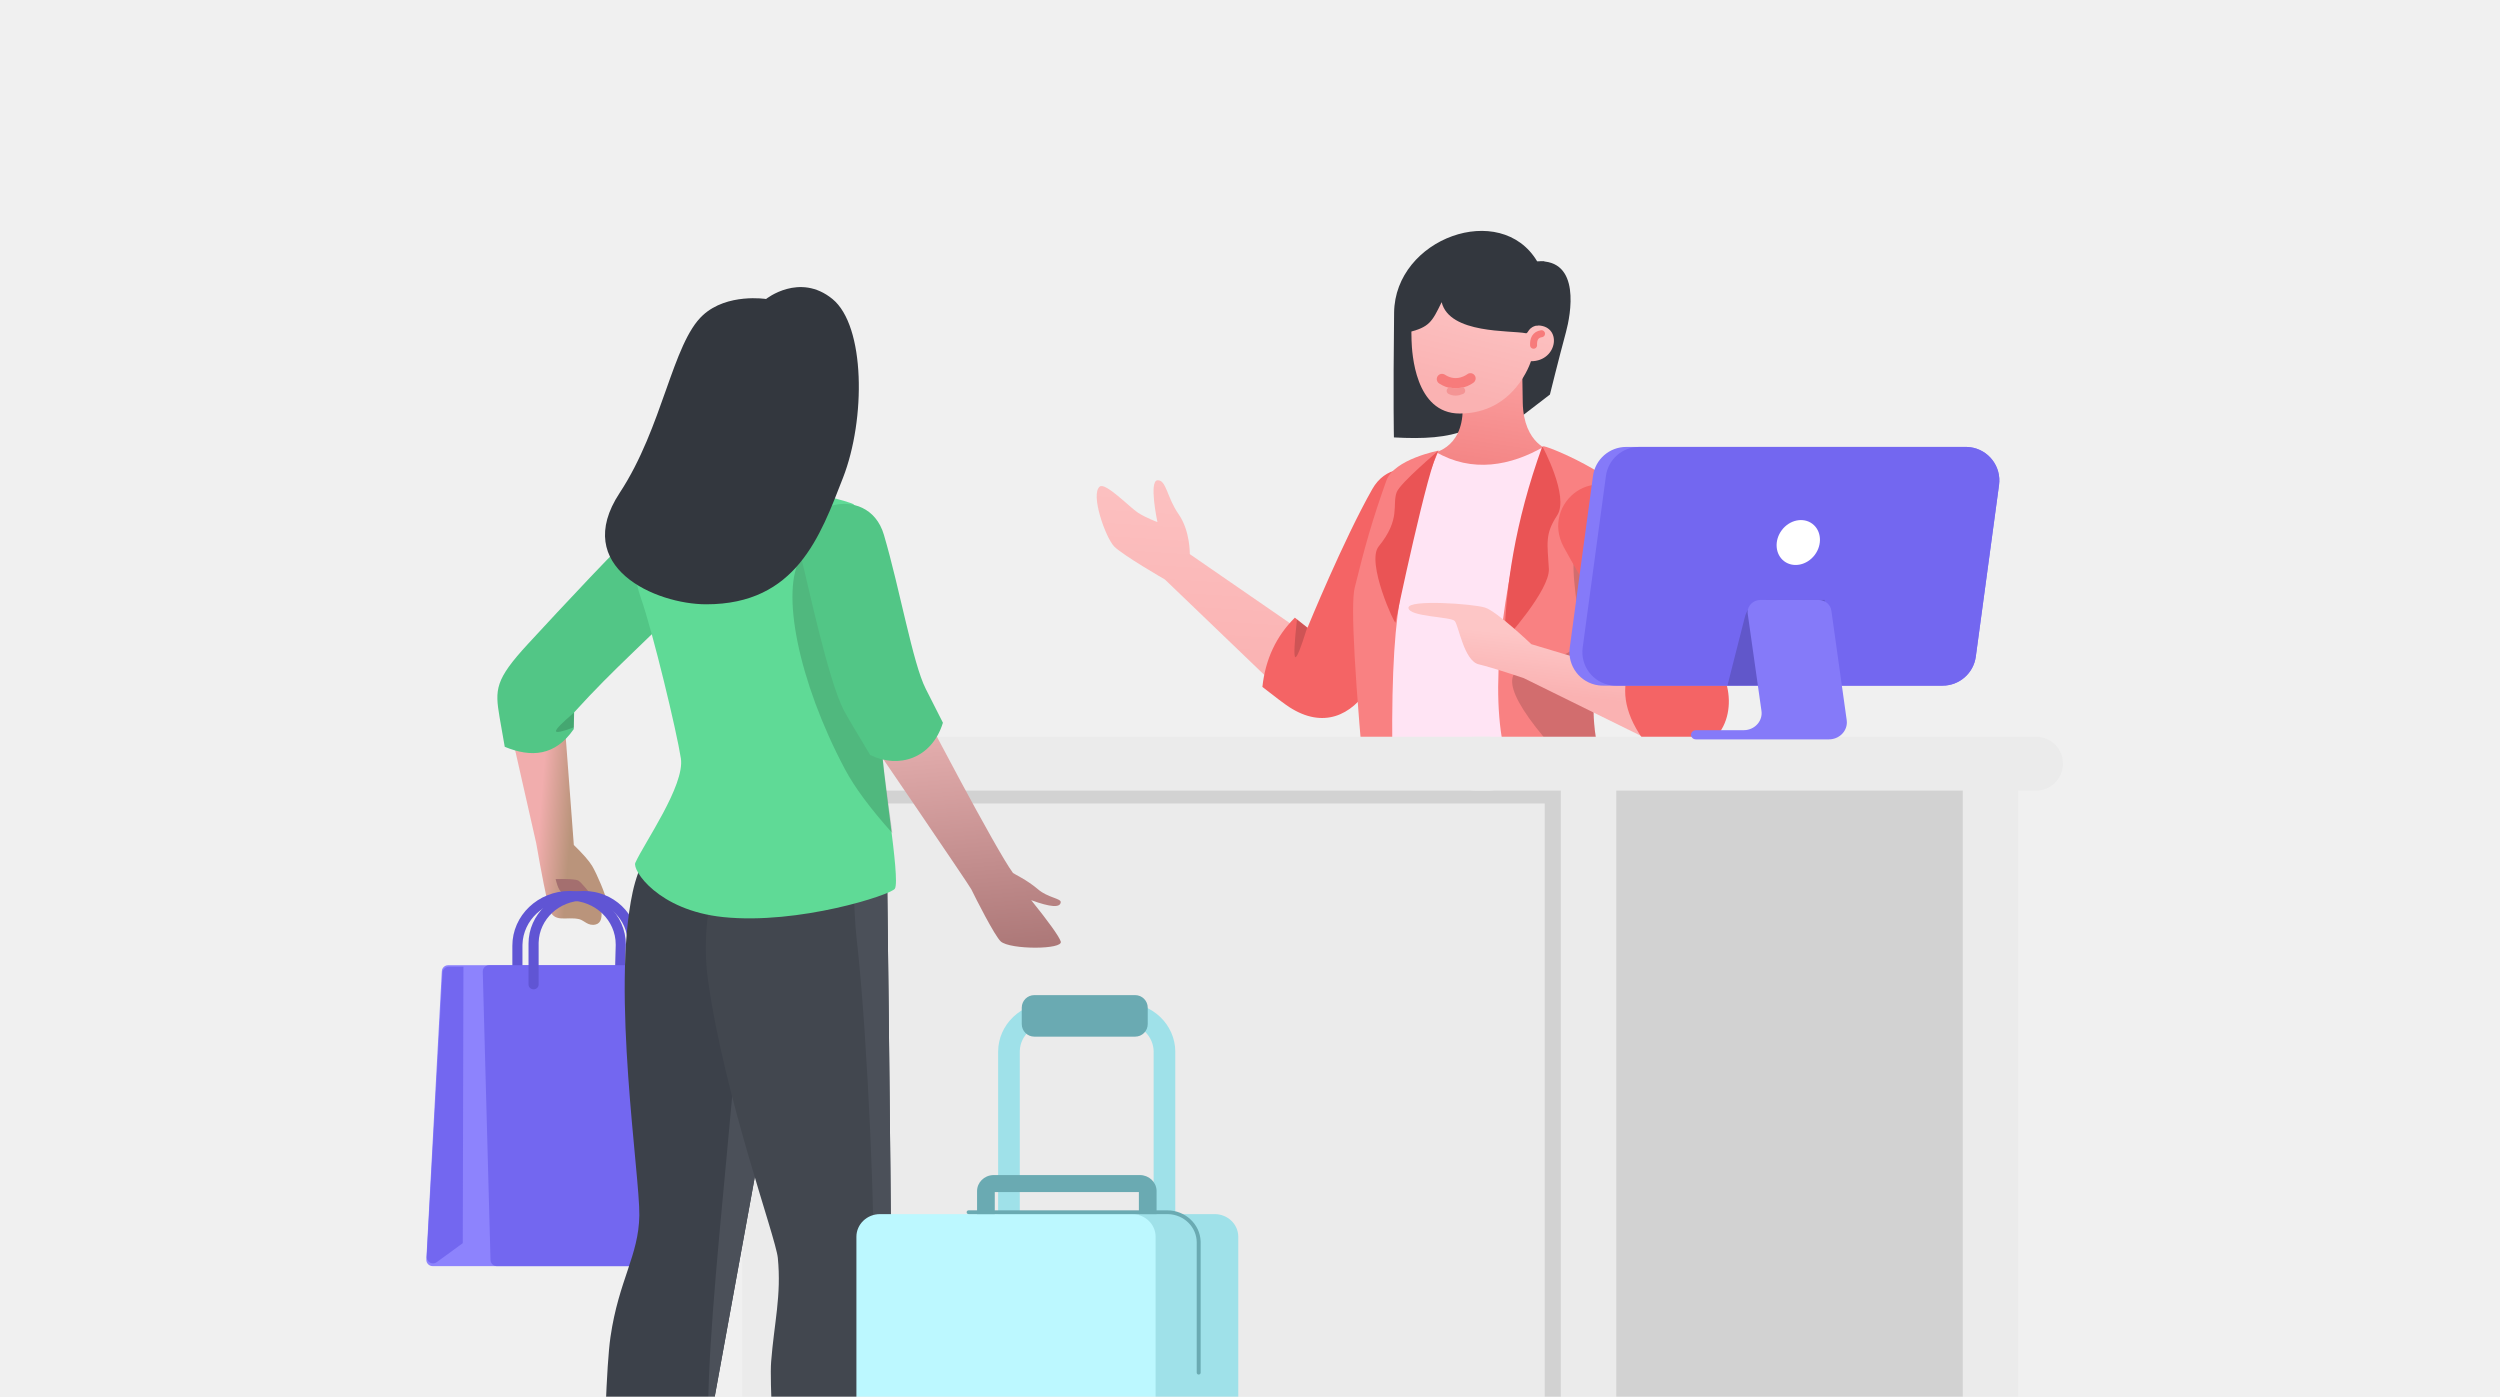
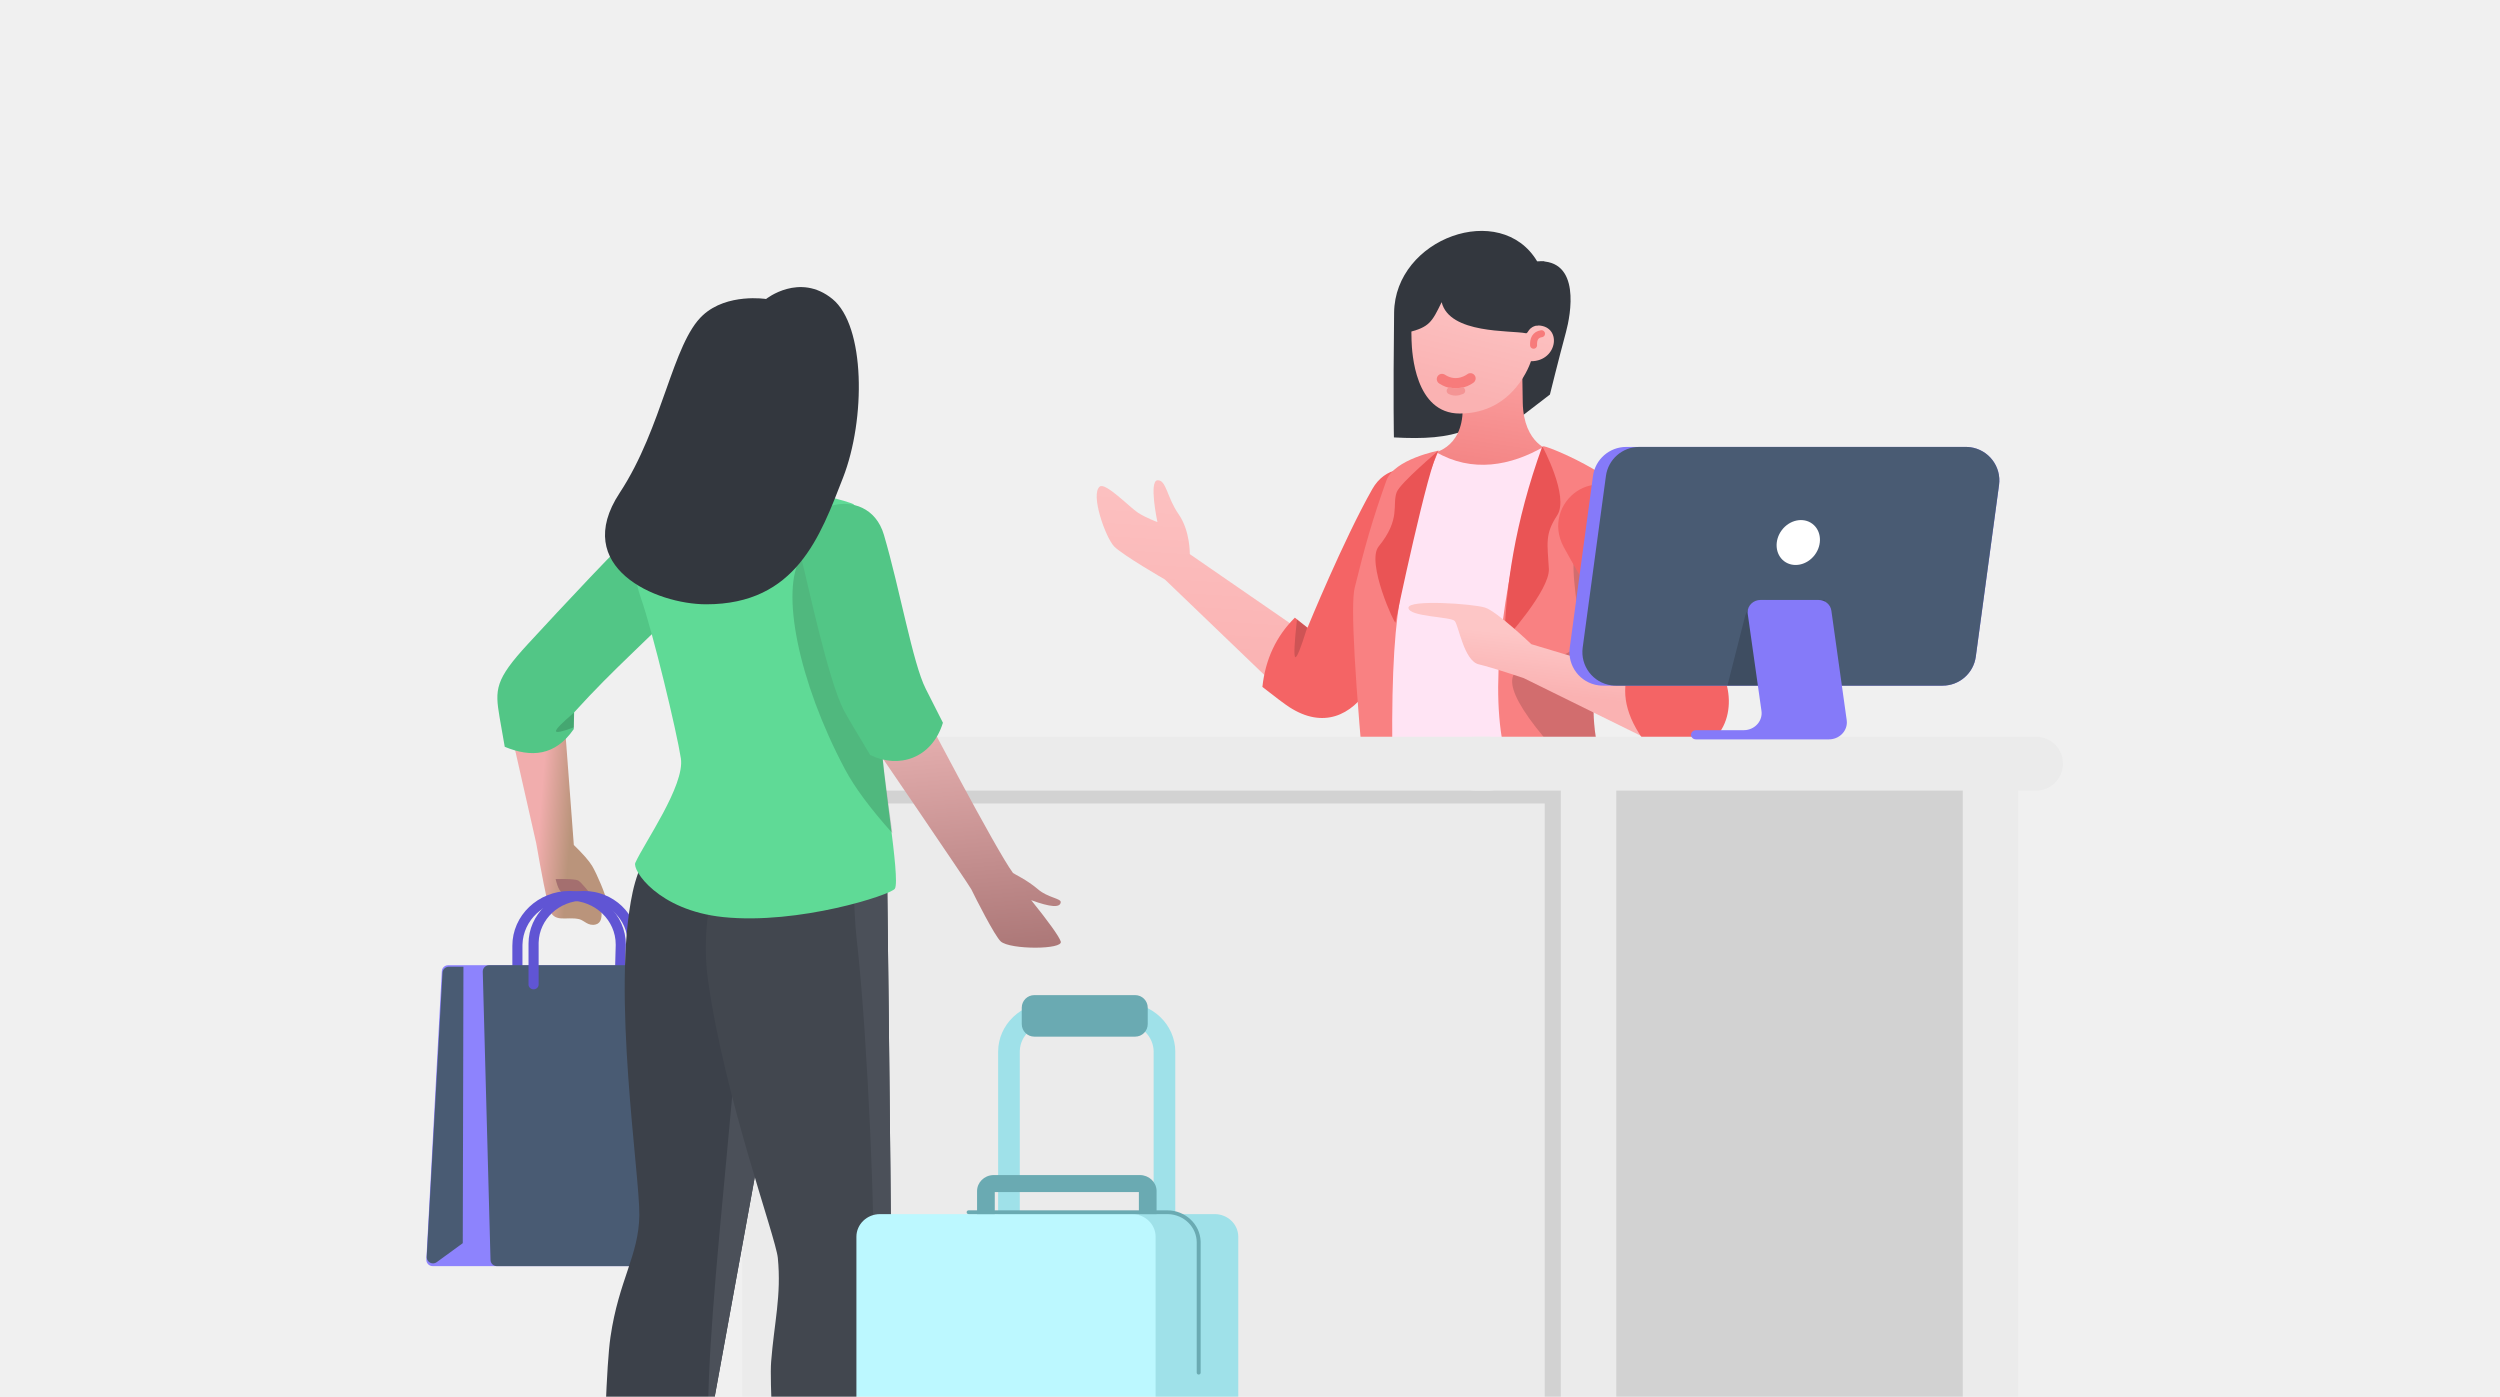
<svg xmlns="http://www.w3.org/2000/svg" xmlns:xlink="http://www.w3.org/1999/xlink" width="358px" height="200px" viewBox="0 0 358 200" version="1.1">
  <defs>
    <path d="M6,0 L352,0 C355.314,-6.08718376e-16 358,2.686 358,6 L358,200 L358,200 L0,200 L0,6 C-4.05812251e-16,2.686 2.686,6.08718376e-16 6,0 Z" id="path-1" />
    <linearGradient x1="100%" y1="28.702%" x2="100%" y2="138.491%" id="linearGradient-3">
      <stop stop-color="#7E1939" offset="0%" />
      <stop stop-color="#E35785" offset="100%" />
    </linearGradient>
    <linearGradient x1="100%" y1="28.702%" x2="100%" y2="96.604%" id="linearGradient-4">
      <stop stop-color="#9C2248" offset="0%" />
      <stop stop-color="#E35785" offset="100%" />
    </linearGradient>
    <linearGradient x1="42.833%" y1="-28.186%" x2="50%" y2="91.05%" id="linearGradient-5">
      <stop stop-color="#FDC6C6" offset="0%" />
      <stop stop-color="#FAB2B2" offset="100%" />
    </linearGradient>
    <linearGradient x1="44.771%" y1="-28.186%" x2="62.919%" y2="121.547%" id="linearGradient-6">
      <stop stop-color="#FFAFAF" offset="0%" />
      <stop stop-color="#F07777" offset="100%" />
    </linearGradient>
    <linearGradient x1="31.713%" y1="-1.016%" x2="55.144%" y2="86.96%" id="linearGradient-7">
      <stop stop-color="#FDC6C6" offset="0%" />
      <stop stop-color="#FAB2B2" offset="100%" />
    </linearGradient>
    <linearGradient x1="42.314%" y1="24.938%" x2="50%" y2="63.158%" id="linearGradient-8">
      <stop stop-color="#FDC6C6" offset="0%" />
      <stop stop-color="#FAB2B2" offset="100%" />
    </linearGradient>
    <linearGradient x1="40.233%" y1="35.954%" x2="59.343%" y2="59.89%" id="linearGradient-9">
      <stop stop-color="#F1ADAD" offset="0%" />
      <stop stop-color="#BA947B" offset="100%" />
    </linearGradient>
    <linearGradient x1="43.599%" y1="-28.186%" x2="50%" y2="111.154%" id="linearGradient-10">
      <stop stop-color="#FDC6C6" offset="0%" />
      <stop stop-color="#A47070" offset="100%" />
    </linearGradient>
    <linearGradient x1="46.493%" y1="-28.186%" x2="50%" y2="111.154%" id="linearGradient-11">
      <stop stop-color="#FDC6C6" offset="0%" />
      <stop stop-color="#A47070" offset="100%" />
    </linearGradient>
  </defs>
  <g id="📝-Pages-New" stroke="none" stroke-width="1" fill="none" fill-rule="evenodd">
    <g id="Knowledge-Base" transform="translate(-288, -445)">
      <g id="Illustration" transform="translate(288, 445)">
        <mask id="mask-2" fill="white">
          <use xlink:href="#path-1" />
        </mask>
        <g id="Mask" />
        <g mask="url(#mask-2)">
          <g transform="translate(61, 32)">
            <g id="Wom2.4" transform="translate(141, 109) scale(-1, 1) translate(-141, -109) translate(95, 0.5)">
              <g id="LLeg" transform="translate(27.06185, 78.22868)">
                <path d="M-6.88594311e-15,4.37589234e-14 C-6.88594311e-15,4.37589234e-14 6.481,59.226 7.01,64.638 C7.539,70.049 6.481,73.968 6.047,79.557 C5.614,85.146 7.701,120.3 7.701,120.3 C10.77,122.06 14.422,122.405 19.065,120.353 C19.065,120.353 23.329,76.56 23.288,66.586 C23.263,60.636 23.912,0.668 23.912,0.668 L-6.88594311e-15,4.37589234e-14 Z" id="Path" fill="url(#linearGradient-3)" />
                <ellipse id="Oval" fill-opacity="0.192" fill="#FFFFFF" transform="translate(19.72723, 67.04502) rotate(3) translate(-19.72723, -67.04502) " cx="19.727" cy="67.045" rx="2.584" ry="4.004" />
                <path d="M10.356,65.124 C10.888,68.87 9.458,75.967 6.066,86.414 L6.023,84.697 C5.975,82.425 5.973,80.654 6.039,79.671 L6.047,79.557 C6.467,74.154 7.469,70.312 7.058,65.174 L6.969,64.224 C6.746,62.034 6.056,55.61 5.19,47.622 L5.665,48.927 C8.293,56.213 9.857,61.612 10.356,65.124 Z" id="Path" fill-opacity="0.192" fill="#FFFFFF" />
              </g>
              <g id="RLeg" transform="translate(6.460736, 75.74981)">
                <path d="M16.46,0 C16.46,0 9.389,5.966 7.532,14.537 C4.438,28.825 5.995,55.214 5.903,61 C5.816,66.787 3.593,70.278 2.401,78.46 C1.209,86.642 2.389,123.207 2.389,123.207 C5.549,124.992 8.977,125.12 12.745,123.1 L34.878,1.908 L16.46,0 Z" id="Path" fill="url(#linearGradient-4)" />
                <ellipse id="Oval" fill-opacity="0.192" fill="#FFFFFF" transform="translate(17.53921, 68.2922) rotate(5) translate(-17.53921, -68.2922) " cx="17.539" cy="68.292" rx="2.906" ry="4.621" />
                <path d="M11.749,5.325 L14.511,5.681 C12.084,10.027 10.858,19.938 10.833,35.414 L10.833,35.905 C10.833,59.305 6.321,67.548 4.505,77.622 L4.451,77.927 C3.364,84.174 2.55,94.185 2.008,107.959 L1.953,104.544 C1.802,94.138 1.799,82.595 2.401,78.46 C3.593,70.278 5.816,66.787 5.903,61 L5.907,60.425 C5.906,53.641 4.53,28.396 7.532,14.537 C8.316,10.917 10.03,7.762 11.749,5.325 Z" id="Path" fill-opacity="0.192" fill="#FFFFFF" />
              </g>
              <g id="LArm" transform="translate(41.03859, 34.68479)">
                <path d="M36.581,12.166 C36.581,12.166 36.514,8.825 38.192,6.436 C39.87,4.046 39.937,1.508 41.207,1.591 C42.477,1.674 41.219,7.574 41.219,7.574 C41.219,7.574 42.83,6.987 43.988,6.245 C45.145,5.503 48.655,1.844 49.475,2.492 C50.866,3.597 48.626,9.828 47.406,11.074 C46.182,12.321 40.142,15.803 40.142,15.803 L22.352,32.886 L19.692,23.817 L36.581,12.166 Z" id="Path" fill="url(#linearGradient-5)" />
                <path d="M0.999,10.658 C3.742,16.721 8.763,27.858 10.833,31.181 C13.427,35.343 17.518,37.176 22.307,34.089 C22.975,33.658 24.268,32.689 26.187,31.183 C25.761,27.228 24.211,23.922 21.539,21.265 C20.329,22.218 19.724,22.695 19.724,22.695 C19.724,22.695 14.578,10.12 10.438,2.835 C6.852,-3.468 -3.175,1.44 0.999,10.658 Z" id="Path" fill="#F46465" />
                <path d="M19.778,22.702 C20.699,25.681 21.268,27.085 21.483,26.912 C21.698,26.74 21.616,24.947 21.236,21.534 L19.778,22.702 Z" id="Path" fill-opacity="0.16" fill="#000000" />
              </g>
              <g id="Head" transform="translate(22.61257, 0)">
                <path d="M7.573,21.808 L7.573,27.173 L3.44,24.001 C3.44,24.001 2.17,18.861 1.137,15.043 C0.489,12.649 -1.09,4.547 5.265,4.927 C10.471,-3.821 25.632,1.593 25.752,12.28 C25.898,25.133 25.779,30.138 25.779,30.138 C17.206,30.607 12.381,29.425 7.573,21.808 Z" id="Path" fill="#33373E" />
                <path d="M3.351,32.023 C3.351,32.023 7.196,31.162 7.329,25.157 C7.462,19.152 7.369,17.102 7.369,17.102 L15.837,16.957 C15.837,16.957 15.93,23.649 15.931,26.07 C15.935,31.956 20.475,32.438 20.475,32.438 C20.475,32.438 19.699,37.295 12.026,37.706 C6.034,38.027 3.351,32.023 3.351,32.023 Z" id="Path" fill="url(#linearGradient-6)" />
                <path d="M5.395,14.104 C1.617,13.964 2.233,19.236 6.157,19.229 C6.157,19.229 8.437,26.718 16.351,26.718 C22.778,26.718 23.196,17.99 23.254,16.248 C23.317,14.392 23.325,8.292 23.325,8.292 L5.248,8.284 L5.395,14.104 Z" id="Path" fill="url(#linearGradient-7)" />
                <path d="M5.102,14.069 C6.668,14.315 6.478,15.303 6.904,15.217 C9.065,14.779 17.816,15.357 18.943,10.77 C20.345,13.636 20.687,14.34 23.774,15.109 L23.774,6.712 L4.249,4.927 C4.249,4.927 4.552,13.982 5.102,14.069 Z" id="Path" fill="#33373E" />
                <path d="M14.961,21.057 C14.961,21.057 16.284,23.087 18.8,22.407" id="Path" stroke="#F77B7B" stroke-width="1.5" stroke-linecap="round" transform="translate(16.88053, 21.80175) rotate(-18) translate(-16.88053, -21.80175) " />
                <path d="M16.066,23.478 C16.661,23.715 17.226,23.714 17.721,23.439" id="Path" stroke="#F49494" stroke-linecap="round" transform="translate(16.89376, 23.54516) rotate(2) translate(-16.89376, -23.54516) " />
                <path d="M5.578,17.034 C5.806,16.219 5.693,15.504 4.842,15.169" id="Path-8" stroke="#F77B7B" stroke-linecap="round" transform="translate(5.261431, 16.10127) rotate(-13) translate(-5.261431, -16.10127) " />
              </g>
              <g id="Body" transform="translate(12.92147, 30.7926)">
                <path d="M13.901,0.616 C18.726,3.433 24.304,4.465 29.496,1.407 C37.97,17.333 40.082,36.336 38.044,57.34 C25.687,62.003 15.302,61.086 6.461,55.756 L13.901,0.616 Z" id="Path" fill="#FFE4F4" />
                <path d="M14.112,0.629 C22.103,25.581 26.895,60.956 1.938,54.802 C15.195,31.535 -2.827,21.063 1.258,9.038 C2.655,4.927 14.008,0.306 14.112,0.629 Z" id="Path" fill="#F98182" />
                <path d="M5.099,10.99 C14.131,12.289 6.685,27.321 9.667,29.585 C12.648,31.85 17.837,32.094 18.396,33.477 C19.521,36.258 14.085,43.277 2.089,54.534 L1.938,54.802 C13.486,34.534 1.3,23.976 0.666,13.642 C2.004,11.641 3.482,10.758 5.099,10.99 Z" id="Path" fill-opacity="0.16" fill="#000000" />
                <path d="M14.22,0.616 C14.22,0.616 10.314,7.804 12.094,10.51 C13.869,13.215 13.492,14.468 13.282,18.161 C13.109,21.236 19.655,28.438 19.655,28.438 C19.463,21.029 18.209,11.626 14.22,0.616 Z" id="Path" fill="#EA5455" />
                <path d="M29.073,1.232 C32.123,8.522 33.589,14.243 34.956,24.944 C35.716,30.886 35.906,39.987 35.526,52.249 L39.294,52.955 C41.09,34.012 41.688,23.321 41.088,20.882 C39.576,14.742 38.552,11.155 36.556,5.543 C35.457,2.462 29.073,1.232 29.073,1.232 Z" id="Path" fill="#F98182" />
                <path d="M29.073,1.232 C29.073,1.232 34.563,5.859 35.069,7.181 C35.76,8.984 34.438,11.016 37.646,14.948 C39.507,17.223 35.266,26.361 35.247,25.845 C35.247,25.703 30.493,3.088 29.073,1.232 Z" id="Path" fill="#EA5455" />
              </g>
              <g id="RArm" transform="translate(0, 36.88954)">
                <path d="M28.712,22.859 C28.712,22.859 33.632,18.163 35.336,17.618 C37.04,17.073 46.373,16.418 46.31,17.65 C46.239,18.969 40.233,18.893 39.677,19.542 C39.122,20.191 38.349,25.243 36.25,25.741 C34.155,26.239 29.811,27.713 29.811,27.713 L10.478,37.235 L12.538,27.714 L28.712,22.859 Z" id="Path" fill="url(#linearGradient-8)" />
                <path d="M13.903,2.975 C8.039,10.865 3.032,22.883 1.11,27.568 C-0.812,32.253 1.127,39.32 9.578,37.933 C10.248,37.823 11.129,37.565 12.221,37.161 C15.328,33.1 15.873,29.614 14.713,26.511 C13.985,26.804 13.62,26.95 13.62,26.95 C13.62,26.95 22.02,12.759 24.071,8.954 C27.497,2.6 19.069,-3.976 13.903,2.975 Z" id="Path" fill="#F46465" />
                <path d="M13.62,26.95 C10.776,28.275 9.533,28.646 9.89,28.063 C10.248,27.48 12.033,26.19 15.245,24.192 L13.62,26.95 Z" id="Path" fill-opacity="0.16" fill="#000000" />
              </g>
            </g>
            <g id="Group-25" transform="translate(37, 73.5)">
              <polygon id="Rectangle" fill="#EBEBEB" points="179.554 2.572 191.016 2.572 191.016 146.657 179.554 146.657" />
              <polygon id="Rectangle" fill="#D2D2D2" points="115.333 2.572 183.071 2.572 183.071 146.657 115.333 146.657" />
              <polygon id="Rectangle" fill="#EBEBEB" points="121.988 2.572 133.451 2.572 133.451 146.657 121.988 146.657" />
              <polygon id="Rectangle" fill="#D2D2D2" points="122.924 2.572 125.505 2.572 125.505 146.657 122.924 146.657" />
              <polygon id="Rectangle" fill="#EBEBEB" points="111.74 2.572 123.203 2.572 123.203 146.657 111.74 146.657" />
              <polygon id="Rectangle" fill="#EBEBEB" points="8.3 2.572 115.258 2.572 115.258 146.657 8.3 146.657" />
              <polygon id="Rectangle" fill="#D2D2D2" points="8.224 1.837 125.303 1.837 125.303 9.555 8.224 9.555" />
              <path d="M3.859,0 L115.118,0 C117.25,4.47172551e-15 118.977,1.728 118.977,3.859 C118.977,5.99 117.25,7.718 115.118,7.718 L3.859,7.718 C1.728,7.718 2.60988004e-16,5.99 0,3.859 C-2.60988004e-16,1.728 1.728,3.91482006e-16 3.859,0 Z" id="Rectangle" fill="#EBEBEB" />
              <path d="M113.296,0 L193.559,0 C195.69,-1.58910568e-14 197.418,1.728 197.418,3.859 C197.418,5.99 195.69,7.718 193.559,7.718 L113.296,7.718 C111.165,7.718 109.438,5.99 109.438,3.859 C109.438,1.728 111.165,3.91482006e-16 113.296,0 Z" id="Rectangle" fill="#EBEBEB" />
            </g>
            <g id="Desktop1" transform="translate(194.5, 53) scale(-1, 1) translate(-194.5, -53) translate(163, 32)">
              <path d="M5.494,-5.53605471e-14 L54.126,-5.53605471e-14 C56.528,-5.66899778e-14 58.56,1.776 58.883,4.156 L62.211,28.74 C62.567,31.367 60.726,33.785 58.099,34.141 C57.885,34.17 57.67,34.184 57.455,34.184 L8.822,34.184 C6.42,34.184 4.388,32.409 4.066,30.028 L0.737,5.444 C0.381,2.817 2.223,0.399 4.85,0.043 C5.063,0.015 5.278,-5.70973333e-14 5.494,-5.53605471e-14 Z" id="Rectangle" fill="#857AF9" />
-               <path d="M5.494,-5.53605471e-14 L52.275,-5.53605471e-14 C54.677,-6.00687253e-14 56.709,1.776 57.031,4.156 L60.36,28.74 C60.716,31.367 58.874,33.785 56.247,34.141 C56.034,34.17 55.819,34.184 55.603,34.184 L8.822,34.184 C6.42,34.184 4.388,32.409 4.066,30.028 L0.737,5.444 C0.381,2.817 2.223,0.399 4.85,0.043 C5.063,0.015 5.278,-5.70973333e-14 5.494,-5.53605471e-14 Z" id="Rectangle" fill="#7367F0" />
+               <path d="M5.494,-5.53605471e-14 L52.275,-5.53605471e-14 C54.677,-6.00687253e-14 56.709,1.776 57.031,4.156 L60.36,28.74 C60.716,31.367 58.874,33.785 56.247,34.141 C56.034,34.17 55.819,34.184 55.603,34.184 L8.822,34.184 C6.42,34.184 4.388,32.409 4.066,30.028 L0.737,5.444 C0.381,2.817 2.223,0.399 4.85,0.043 C5.063,0.015 5.278,-5.70973333e-14 5.494,-5.53605471e-14 Z" id="Rectangle" fill="#495B73" />
              <path d="M25.714,21.913 L34.026,21.913 C35.49,21.913 36.767,22.906 37.127,24.324 L39.635,34.184 L39.635,34.184 L25.714,34.087 L25.714,21.913 Z" id="Rectangle" fill-opacity="0.16" fill="#000000" />
              <ellipse id="Oval" fill="#FFFFFF" transform="translate(29.4862, 13.68903) rotate(-37) translate(-29.4862, -13.68903) " cx="29.486" cy="13.689" rx="2.952" ry="3.355" />
              <path d="M34.89,21.913 C35.913,21.913 36.742,22.698 36.742,23.666 C36.742,23.736 36.737,23.806 36.729,23.875 L34.757,37.805 C34.568,39.138 35.557,40.363 36.964,40.542 C37.077,40.556 37.191,40.563 37.306,40.563 L44.151,40.563 C44.535,40.563 44.846,40.858 44.846,41.221 C44.846,41.584 44.535,41.878 44.151,41.878 L25.101,41.878 C23.681,41.878 22.529,40.788 22.529,39.443 C22.529,39.336 22.537,39.229 22.552,39.123 L24.747,23.457 C24.859,22.576 25.648,21.913 26.585,21.913 L34.89,21.913 Z" id="Path" fill="#857AF9" />
            </g>
            <g id="Wom4.7" transform="translate(46, 114.5) scale(-1, 1) translate(-46, -114.5) translate(0, 8.5)">
              <g id="RArm" transform="translate(50.82518, 32.53227)">
                <g id="Group-10" transform="translate(21.76113, 42.48585) scale(-1, 1) rotate(-15) translate(-21.76113, -42.48585) translate(16.26113, 24.48585)">
                  <path d="M5.778,23.755 C6.712,25.319 7.297,26.507 7.533,27.316 C7.888,28.53 8.388,32.052 8.222,32.729 C8.111,33.181 7.776,33.387 7.218,33.348 C7.098,34.823 6.652,35.56 5.878,35.56 C4.75,35.56 4.41,34.559 3.788,34.22 C2.099,33.303 0.022,33.923 0.022,31.515 C0.022,29.909 0.229,26.77 0.643,22.097 L1.484,0.553 L10.008,1.369 L5.778,23.755 Z" id="Path-17" fill="url(#linearGradient-9)" />
                  <path d="M7.218,33.348 C6.089,30.618 5.376,29.114 5.077,28.838 C4.779,28.561 3.753,28.214 1.999,27.796 C1.954,29.191 2.176,29.95 2.664,30.075 C3.056,30.175 4.957,31.289 5.932,31.953 C6.263,32.178 6.692,32.643 7.218,33.348 Z" id="Path-18" fill="#A46F6F" />
                </g>
                <path d="M10.101,2.065 C2.983,-4.102 -3.95,4.865 2.662,11.653 C10.052,19.242 13.981,22.39 19.957,28.978 C19.957,28.978 19.976,29.779 20.015,31.379 C22.683,35.242 26.105,35.471 29.896,33.91 C30.27,31.801 30.515,30.398 30.632,29.701 C31.305,25.691 31.326,24.331 26.53,19.137 C21.734,13.944 13.191,4.742 10.101,2.065 Z" id="Path" fill="#52C686" />
                <path d="M19.994,29.03 C21.706,30.489 22.562,31.362 22.562,31.651 C22.562,31.94 21.706,31.764 19.994,31.123 L19.994,29.03 Z" id="Path-24" fill-opacity="0.16" fill="#000000" />
              </g>
              <g id="Group-72" transform="translate(70.5, 114.0481) scale(-1, 1) translate(-70.5, -114.0481) translate(49, 86.54812)">
                <path d="M3.169,11.171 L35.578,11.171 C36.075,11.171 36.478,11.574 36.478,12.071 L36.478,53.361 C36.478,53.858 36.075,54.261 35.578,54.261 L0.95,54.261 C0.453,54.261 0.05,53.858 0.05,53.361 C0.05,53.345 0.05,53.329 0.051,53.313 L2.27,12.023 C2.296,11.546 2.691,11.171 3.169,11.171 Z" id="Rectangle" fill="#8D83FD" />
                <path d="M20.589,0.537 C25.023,0.537 28.618,3.967 28.618,8.198 L28.617,8.296 L28.495,12.847 C28.484,13.228 28.152,13.529 27.752,13.519 C27.379,13.51 27.08,13.233 27.05,12.886 L27.048,12.811 L27.168,8.36 C27.17,8.306 27.17,8.252 27.17,8.198 C27.17,4.73 24.224,1.918 20.589,1.918 C16.91,1.918 13.916,4.717 13.819,8.205 L13.816,8.38 L13.816,12.829 C13.816,13.21 13.492,13.519 13.092,13.519 C12.719,13.519 12.412,13.25 12.373,12.904 L12.369,12.829 L12.369,8.38 C12.369,4.048 16.049,0.537 20.589,0.537 Z" id="Path" fill="#6055D4" />
-                 <path d="M9.031,11.171 L39.1,11.171 C39.578,11.171 39.973,11.546 39.998,12.023 L42.218,53.313 C42.244,53.809 41.864,54.233 41.367,54.26 C41.351,54.261 41.335,54.261 41.319,54.261 L10.14,54.261 C9.653,54.261 9.254,53.873 9.241,53.386 L8.131,12.096 C8.118,11.599 8.51,11.185 9.007,11.172 C9.015,11.172 9.023,11.171 9.031,11.171 Z" id="Rectangle" fill="#7367F0" />
+                 <path d="M9.031,11.171 L39.1,11.171 C39.578,11.171 39.973,11.546 39.998,12.023 L42.218,53.313 C42.244,53.809 41.864,54.233 41.367,54.26 C41.351,54.261 41.335,54.261 41.319,54.261 L10.14,54.261 C9.653,54.261 9.254,53.873 9.241,53.386 L8.131,12.096 C8.118,11.599 8.51,11.185 9.007,11.172 C9.015,11.172 9.023,11.171 9.031,11.171 Z" id="Rectangle" fill="#495B73" />
                <path d="M22.583,0.537 C26.853,0.537 30.314,3.84 30.314,7.913 L30.312,8.087 L30.167,13.95 C30.158,14.331 29.826,14.633 29.427,14.624 C29.054,14.616 28.753,14.339 28.723,13.993 L28.72,13.917 L28.865,8.055 C28.866,8.008 28.867,7.961 28.867,7.913 C28.867,4.602 26.054,1.918 22.583,1.918 C19.081,1.918 16.23,4.581 16.135,7.901 L16.132,8.073 L16.132,13.934 C16.132,14.315 15.808,14.624 15.408,14.624 C15.035,14.624 14.728,14.355 14.689,14.009 L14.685,13.934 L14.685,8.073 C14.685,3.911 18.221,0.537 22.583,0.537 Z" id="Path" fill="#6055D4" />
-                 <path d="M5.365,11.388 L5.268,50.976 L1.534,53.696 C1.132,53.989 0.569,53.901 0.277,53.499 C0.154,53.331 0.094,53.126 0.105,52.919 L2.366,12.239 C2.393,11.762 2.787,11.388 3.265,11.388 L5.365,11.388 L5.365,11.388 Z" id="Path-98" fill="#7367F0" />
+                 <path d="M5.365,11.388 L5.268,50.976 L1.534,53.696 C1.132,53.989 0.569,53.901 0.277,53.499 C0.154,53.331 0.094,53.126 0.105,52.919 L2.366,12.239 C2.393,11.762 2.787,11.388 3.265,11.388 L5.365,11.388 L5.365,11.388 Z" id="Path-98" fill="#495B73" />
              </g>
              <g id="RLeg" transform="translate(35.16814, 72.74425)">
                <path d="M0,1.902 L18.341,0 L18.61,0.239 C19.917,1.427 25.598,6.946 27.23,14.489 C30.312,28.73 26.188,55.031 26.279,60.799 C26.366,66.566 29.222,70.046 30.41,78.201 C31.597,86.355 31.709,122.799 31.709,122.799 C28.561,124.579 25.792,124.706 22.039,122.693 L0,1.902 Z" id="Path" fill="#3C414A" />
                <path d="M16.383,91.69 L1.82852956e-14,1.902 L10.197,0.844 C10.652,32.037 16.993,74.2 16.383,91.69 Z" id="Path" fill="#4B5059" />
              </g>
              <g id="LLEg" transform="translate(16.30481, 75.21494)">
                <path d="M9.766,0.666 L30.36,0 L30.514,0.272 C31.514,2.08 36.989,12.668 35.299,24.703 C32.925,41.595 25.605,61.399 25.31,64.424 C24.783,69.818 25.837,73.723 26.269,79.294 C26.7,84.865 23.978,119.903 23.978,119.903 C20.922,121.656 17.286,122.001 12.662,119.956 C10.309,88.228 9.121,69.853 9.101,64.832 C9.07,57.301 9.766,0.666 9.766,0.666 Z" id="Path" fill="#42474F" />
                <path d="M14.003,18.937 L13.865,20.189 C12.444,33.386 11.243,61.414 11.75,65.736 L11.821,66.284 C12.388,71.053 12.237,83.023 11.367,102.196 L10.595,91.191 C9.661,77.563 9.165,68.951 9.106,65.352 L9.101,64.832 C9.07,57.301 9.766,0.666 9.766,0.666 L14.109,0.526 C14.573,7.767 14.538,13.904 14.003,18.937 Z" id="Path" fill="#4B5059" />
              </g>
              <g id="Body" transform="translate(23.25663, 29.18373)">
                <path d="M31.41,2.554 C34.116,6.345 38.624,19.214 38.88,22.109 C39.168,25.448 35.416,30.768 35.354,35.602 C35.299,40.437 38.153,56.222 37.295,57.582 C36.757,58.443 23.533,62.762 12.722,61.644 C3.387,60.678 -0.333,54.909 0.129,53.872 C1.392,51.04 7.25,42.775 6.653,38.917 C6.063,35.059 2.637,20.818 0.936,15.972 C-0.758,11.125 -0.193,6.036 2.969,3.951 C4.534,2.919 8.709,-0.013 16.145,4.42175139e-05 C23.58,0.014 31.201,2.26 31.41,2.554 Z" id="Path" fill="#5FDA96" transform="translate(19.44791, 30.91374) scale(-1, 1) translate(-19.44791, -30.91374) " />
                <path d="M3.265,11.516 L3.951,11.221 C10.141,8.607 13.834,8.234 15.028,10.101 C18.024,14.785 15.441,27.864 8.752,40.456 C7.365,43.068 5.101,46.121 1.96,49.615 L2.177,47.972 C2.794,43.383 3.571,38.147 3.542,35.602 C3.48,30.768 -0.272,25.448 0.016,22.109 C0.156,20.525 1.57,15.953 3.265,11.516 Z" id="Path" fill-opacity="0.16" fill="#000000" />
              </g>
              <g id="Head" transform="translate(32.72671, 8.205586)" fill="url(#linearGradient-10)">
                <path d="M1.84,5.121 C-0.694,5.386 -0.514,9.636 2.571,9.858 C3.201,13.956 5.45,15.908 8.191,16.134 L8.039,22.332 L20.165,22.325 C20.165,22.325 16.75,17.947 16.92,11.953 C17.091,5.958 16.806,0.328 16.806,0.328 L1.1,0.597 L1.84,5.121 Z" id="Path" />
              </g>
              <g id="LArm" transform="translate(0, 31.66065)">
                <path d="M26.786,32.07 C26.786,32.07 15.174,54.537 14.942,55.215 C14.49,56.535 12.43,62.256 11.662,63.14 C10.494,64.482 2.883,65.412 3.142,64.186 C3.307,63.402 4.467,61.273 6.621,57.798 C4.009,59.142 2.621,59.411 2.457,58.604 C2.347,58.066 4.227,57.736 5.46,56.379 C6.858,54.841 8.678,53.721 8.735,53.619 C10.817,49.888 18.762,28.736 18.762,28.736 L26.786,32.07 Z" id="Path" fill="url(#linearGradient-11)" transform="translate(14.61906, 46.74696) rotate(7) translate(-14.61906, -46.74696) " />
                <path d="M26.423,4.427 C24.124,12.255 22.288,22.818 20.443,26.461 C20.141,27.057 19.318,28.683 17.973,31.338 C19.551,36.446 24.287,37.979 28.395,35.946 C30.474,32.504 31.728,30.377 32.156,29.565 C34.41,25.291 37.426,10.913 38.284,7.624 C40.251,0.086 28.723,-3.4 26.423,4.427 Z" id="Path" fill="#52C686" />
              </g>
              <path d="M32.114,30.084 C38.319,20.658 39.641,8.656 44.041,4.627 C47.533,1.43 53.077,2.317 53.077,2.317 C53.077,2.317 57.878,-1.525 62.586,2.317 C67.294,6.159 67.37,19.52 64.096,27.918 C60.823,36.316 57.387,46.036 44.509,46.036 C37.293,46.036 25.105,40.73 32.114,30.084 Z" id="Path" fill="#33373E" transform="translate(48.18928, 23.32264) scale(-1, 1) translate(-48.18928, -23.32264) " />
            </g>
            <g id="Group-113" transform="translate(56, 110.5)">
              <path d="M43.972,1.081 C48.02,1.081 51.301,4.228 51.301,8.11 L51.301,62.179 L25.933,62.179 L25.933,8.11 C25.933,4.228 29.214,1.081 33.261,1.081 L43.972,1.081 Z M43.972,4.055 L33.261,4.055 C30.972,4.055 29.108,5.8 29.035,7.979 L29.033,8.11 L29.033,59.205 L48.201,59.205 L48.201,8.11 C48.201,5.915 46.381,4.127 44.109,4.057 L43.972,4.055 Z" id="Rectangle" fill="#9FE1E9" />
              <path d="M31.115,0 L45.555,0 C46.549,-4.04660118e-16 47.355,0.806 47.355,1.8 L47.355,4.148 C47.355,5.142 46.549,5.948 45.555,5.948 L31.115,5.948 C30.121,5.948 29.315,5.142 29.315,4.148 L29.315,1.8 C29.315,0.806 30.121,-3.94290921e-17 31.115,0 Z" id="Rectangle" fill="#6AAAB2" />
              <path d="M46.227,25.769 C47.512,25.769 48.56,26.739 48.621,27.956 L48.623,28.067 L48.623,33.678 L46.087,33.678 L46.087,28.202 L25.452,28.202 L25.452,33.252 L22.915,33.252 L22.915,28.067 C22.915,26.836 23.925,25.83 25.195,25.772 L25.311,25.769 L46.227,25.769 Z" id="Path" fill="#6AAAB2" />
              <path d="M26.496,31.36 L56.939,31.36 C58.807,31.36 60.321,32.812 60.321,34.604 L60.321,103.812 C60.321,105.603 58.807,107.056 56.939,107.056 L26.496,107.056 C24.628,107.056 23.114,105.603 23.114,103.812 L23.114,34.604 C23.114,32.812 24.628,31.36 26.496,31.36 Z" id="Rectangle" fill="#9FE1E9" />
              <path d="M9.02,31.36 L45.1,31.36 C46.968,31.36 48.483,32.812 48.483,34.604 L48.483,103.812 C48.483,105.603 46.968,107.056 45.1,107.056 L9.02,107.056 C7.152,107.056 5.638,105.603 5.638,103.812 L5.638,34.604 C5.638,32.812 7.152,31.36 9.02,31.36 Z" id="Rectangle" fill="#BCF8FF" />
              <path d="M50.142,30.819 C52.74,30.819 54.856,32.803 54.932,35.277 L54.934,35.415 L54.934,54.069 C54.934,54.218 54.808,54.339 54.652,54.339 C54.514,54.339 54.398,54.243 54.375,54.117 L54.37,54.069 L54.37,35.415 C54.37,33.219 52.551,31.431 50.279,31.362 L50.142,31.36 L21.704,31.36 C21.549,31.36 21.422,31.239 21.422,31.089 C21.422,30.957 21.522,30.846 21.654,30.823 L21.704,30.819 L50.142,30.819 Z" id="Path-216" fill="#6AAAB2" />
            </g>
          </g>
        </g>
      </g>
    </g>
  </g>
</svg>
